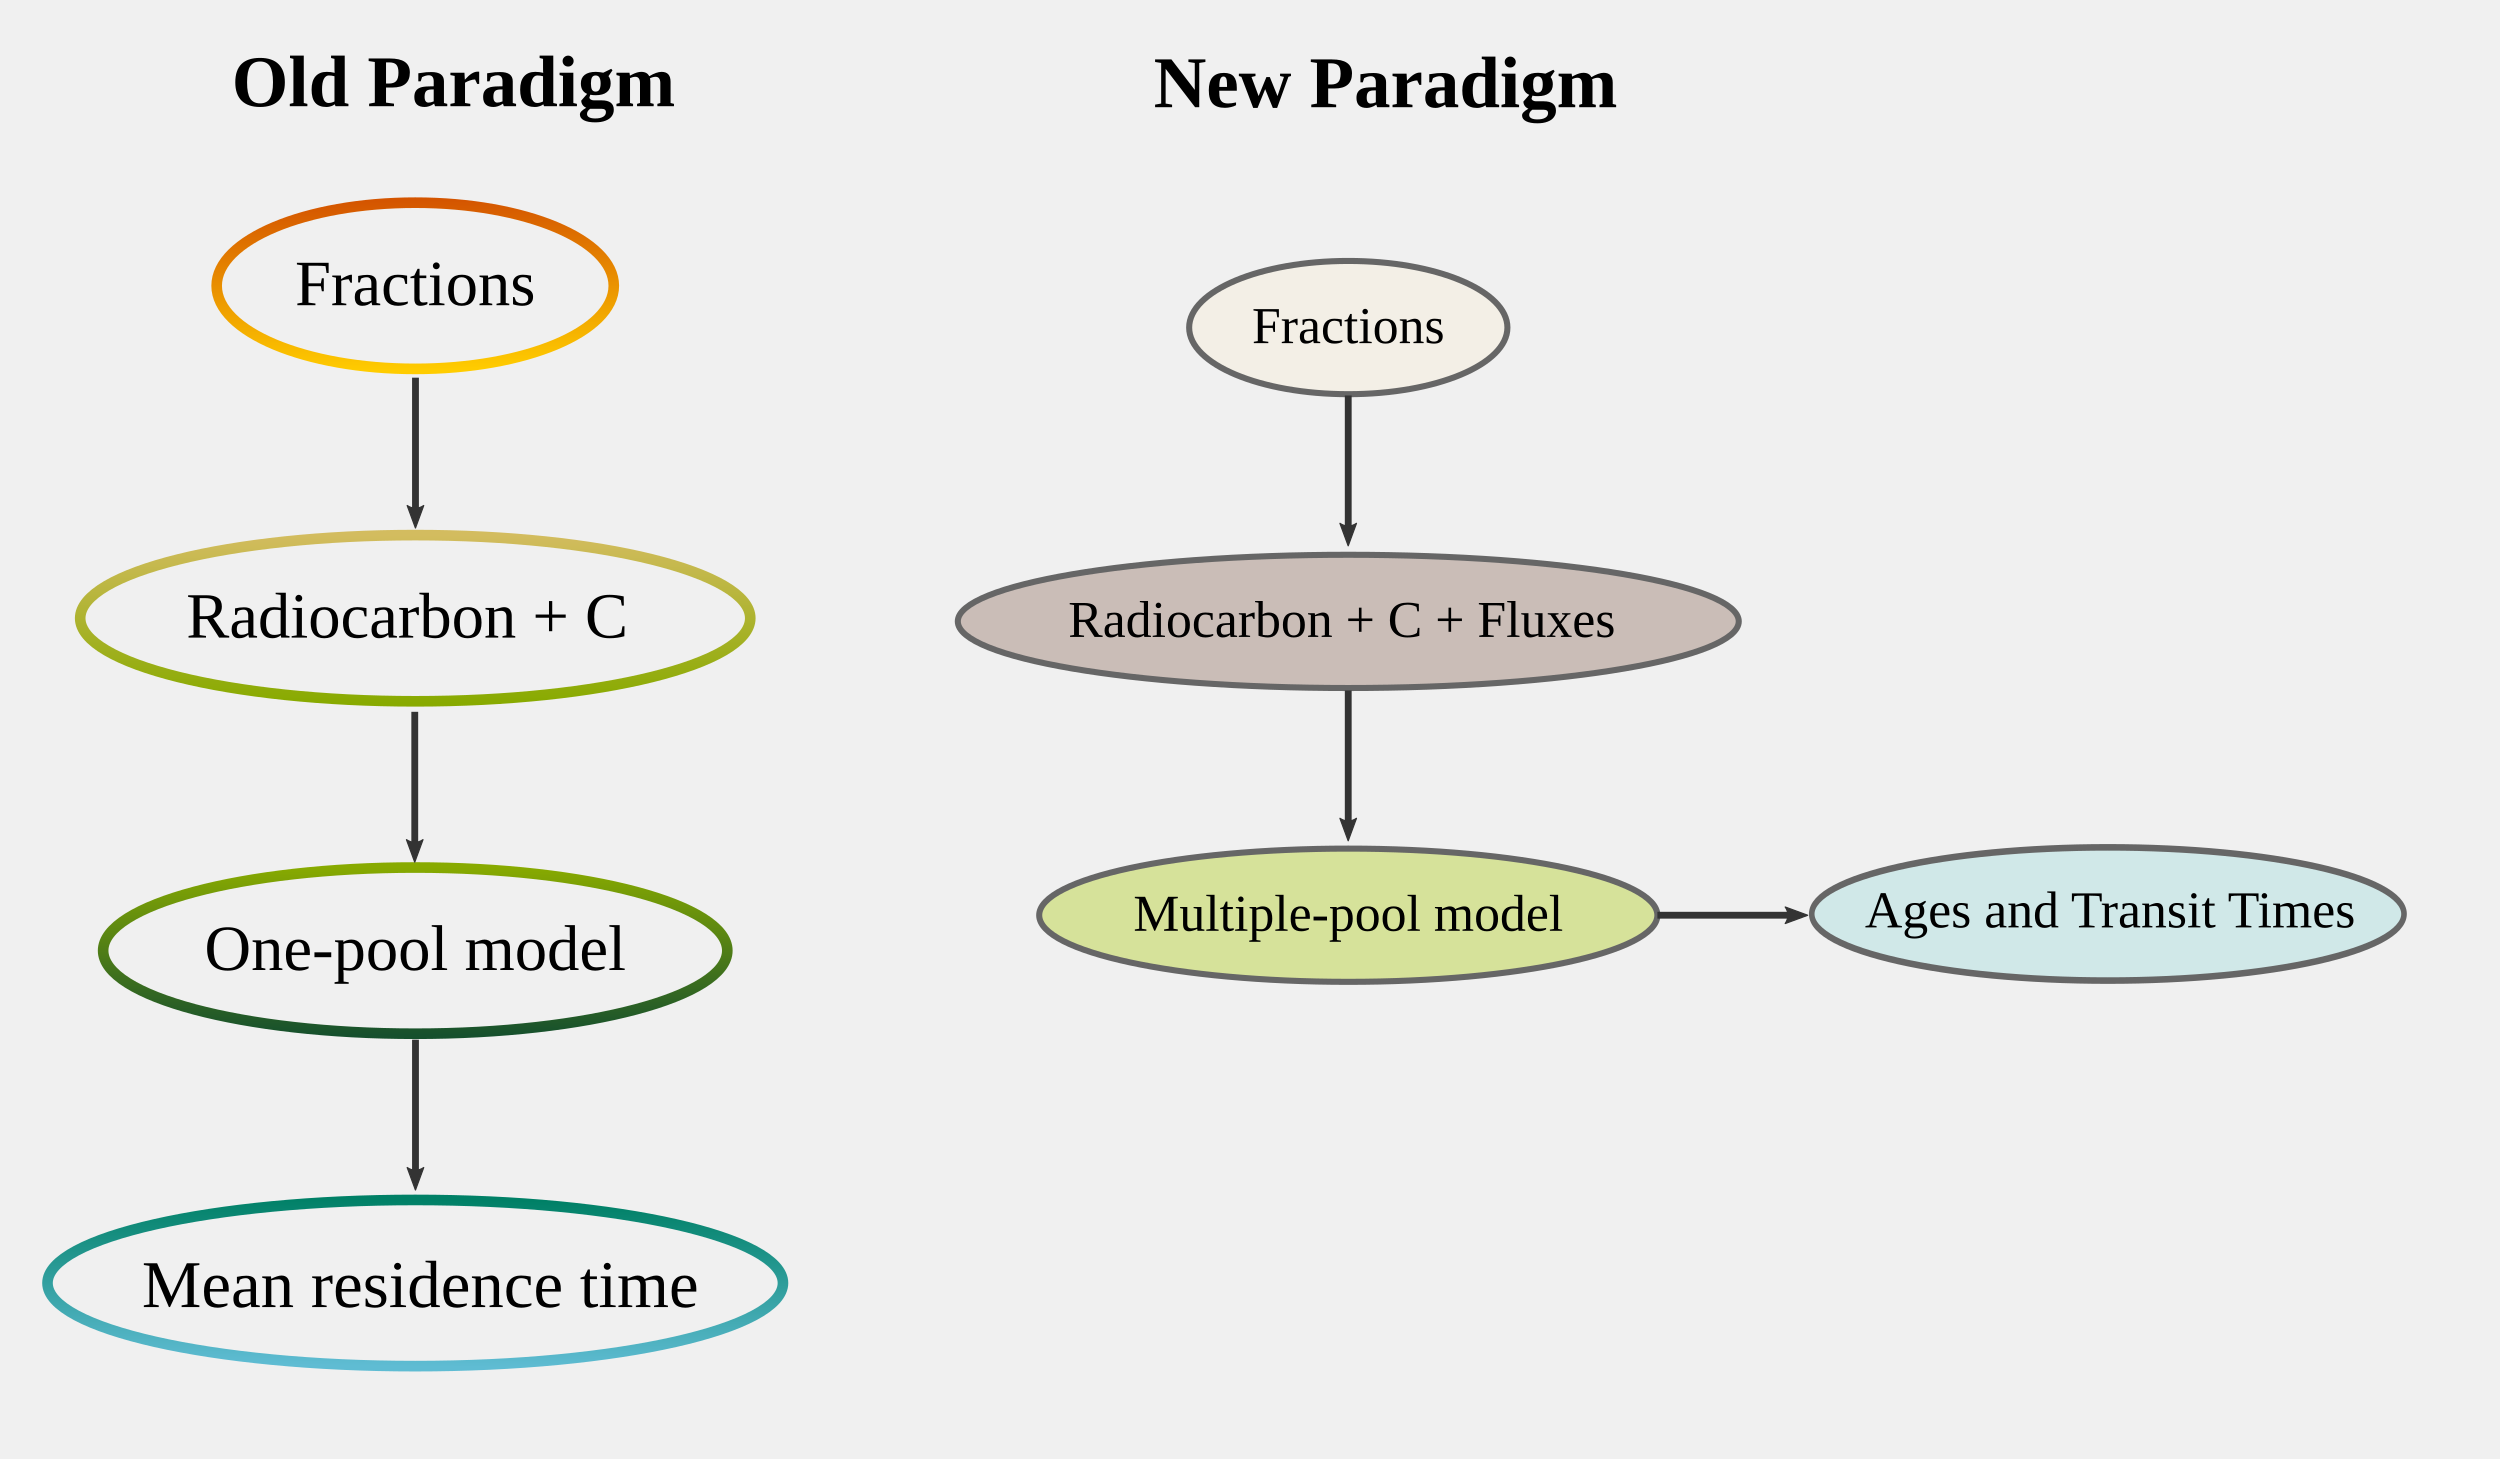
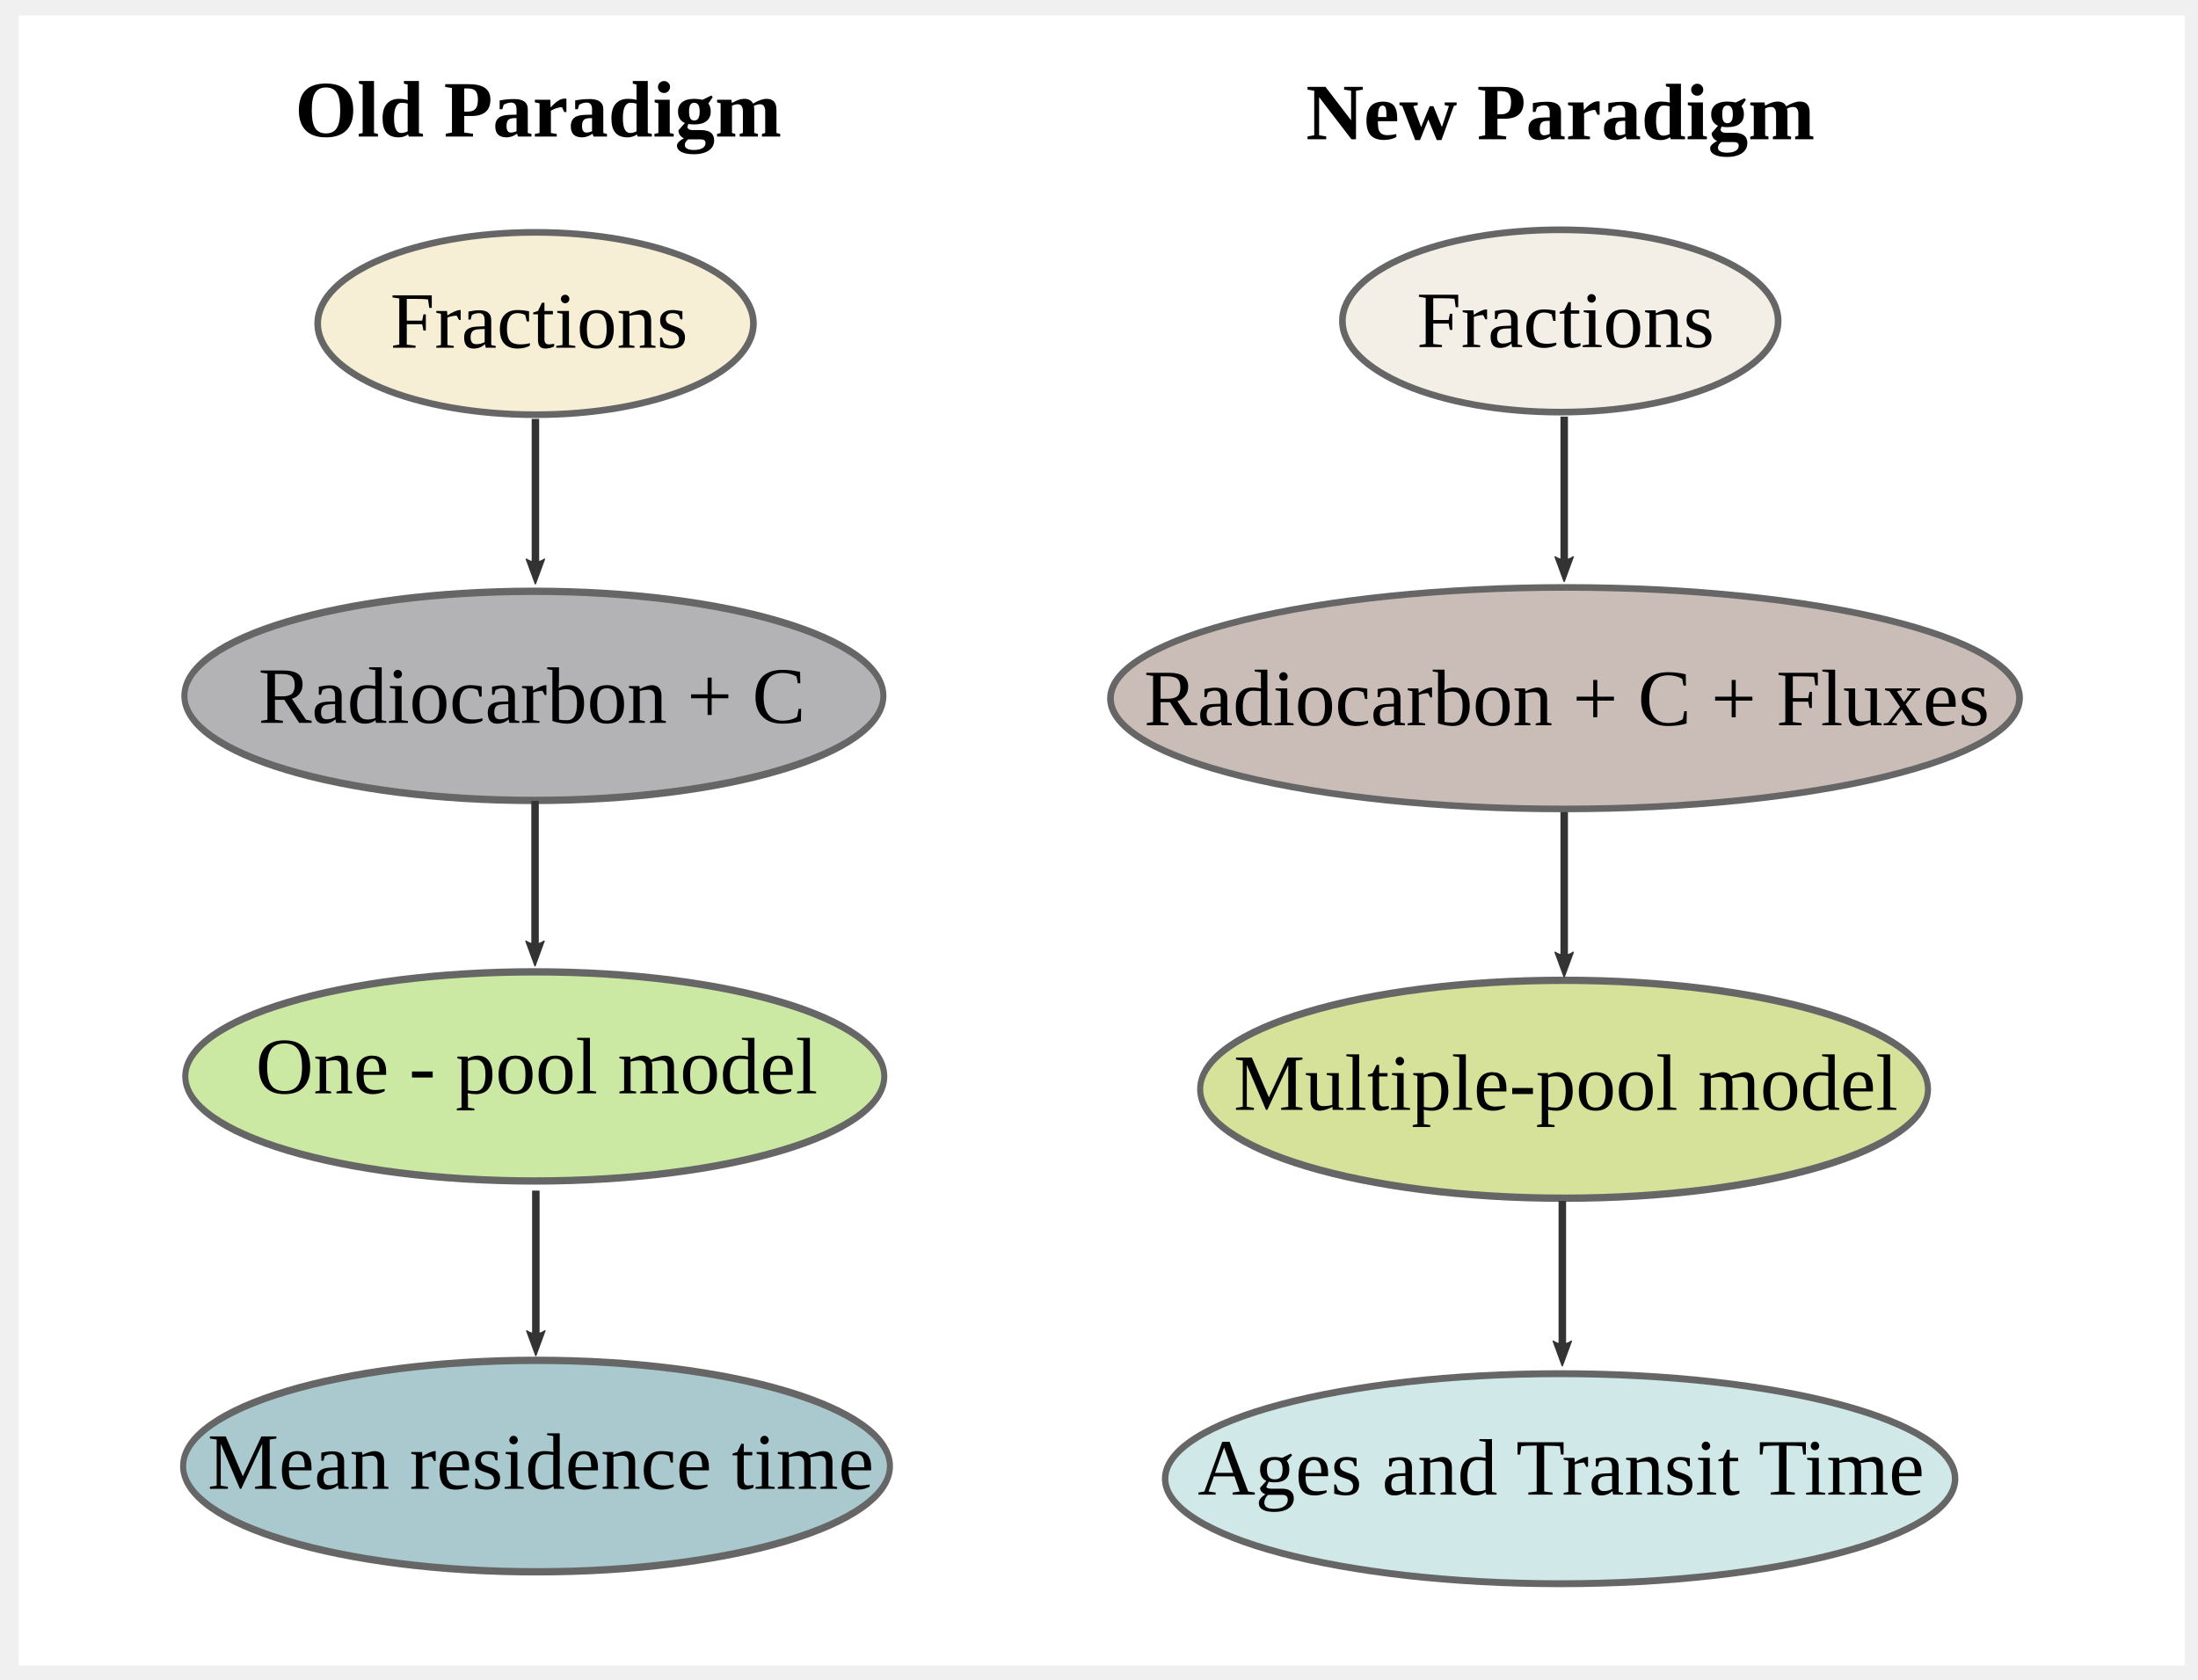
- <svg xmlns="http://www.w3.org/2000/svg" xmlns:xlink="http://www.w3.org/1999/xlink" version="1.1" id="svg2" xml:space="preserve" width="548.667" height="320" viewBox="0 0 548.667 320">
+ <svg xmlns="http://www.w3.org/2000/svg" version="1.1" id="svg2" xml:space="preserve" width="439.667" height="336" viewBox="0 0 439.667 336">
  <defs id="defs6">
    <marker orient="auto" refY="0" refX="0" id="Arrow2Send" style="overflow:visible">
      <path id="path1203" style="fill:#333333;fill-opacity:1;fill-rule:evenodd;stroke:#333333;stroke-width:0.625;stroke-linejoin:round;stroke-opacity:1" d="M 8.719,4.034 -2.207,0.016 8.719,-4.002 c -1.745,2.372 -1.735,5.617 -6e-7,8.035 z" transform="matrix(-0.3,0,0,-0.3,0.69,0)" />
    </marker>
-     <linearGradient id="linearGradient1164">
-       <stop style="stop-color:#008066;stop-opacity:1" offset="0" id="stop1160" />
-       <stop style="stop-color:#5fbcd3;stop-opacity:1" offset="1" id="stop1162" />
-     </linearGradient>
-     <linearGradient id="linearGradient1156">
-       <stop style="stop-color:#16502d;stop-opacity:1" offset="0" id="stop1152" />
-       <stop style="stop-color:#88aa00;stop-opacity:1" offset="1" id="stop1154" />
-     </linearGradient>
-     <linearGradient id="linearGradient1148">
-       <stop style="stop-color:#d3bc5f;stop-opacity:1" offset="0" id="stop1144" />
-       <stop style="stop-color:#88aa00;stop-opacity:1" offset="1" id="stop1146" />
-     </linearGradient>
-     <linearGradient id="linearGradient1140">
-       <stop style="stop-color:#d45500;stop-opacity:1" offset="0" id="stop1136" />
-       <stop style="stop-color:#ffcc00;stop-opacity:1" offset="1" id="stop1138" />
-     </linearGradient>
-     <linearGradient xlink:href="#linearGradient1140" id="linearGradient1142" x1="79.231" y1="252.444" x2="79.853" y2="215.697" gradientUnits="userSpaceOnUse" />
-     <linearGradient xlink:href="#linearGradient1148" id="linearGradient1150" x1="79.853" y1="180.104" x2="79.853" y2="143.697" gradientUnits="userSpaceOnUse" />
-     <linearGradient xlink:href="#linearGradient1156" id="linearGradient1158" x1="79.853" y1="71.697" x2="79.853" y2="108.104" gradientUnits="userSpaceOnUse" />
-     <linearGradient xlink:href="#linearGradient1164" id="linearGradient1166" x1="79.853" y1="36.104" x2="79.402" y2="-0.049" gradientUnits="userSpaceOnUse" />
    <marker orient="auto" refY="0" refX="0" id="Arrow2Send-8" style="overflow:visible">
      <path id="path1203-6" style="fill:#333333;fill-opacity:1;fill-rule:evenodd;stroke:#333333;stroke-width:0.625;stroke-linejoin:round;stroke-opacity:1" d="M 8.719,4.034 -2.207,0.016 8.719,-4.002 c -1.745,2.372 -1.735,5.617 -6e-7,8.035 z" transform="matrix(-0.3,0,0,-0.3,0.69,0)" />
    </marker>
    <marker orient="auto" refY="0" refX="0" id="Arrow2Send-2" style="overflow:visible">
      <path id="path1203-2" style="fill:#333333;fill-opacity:1;fill-rule:evenodd;stroke:#333333;stroke-width:0.625;stroke-linejoin:round;stroke-opacity:1" d="M 8.719,4.034 -2.207,0.016 8.719,-4.002 c -1.745,2.372 -1.735,5.617 -6e-7,8.035 z" transform="matrix(-0.3,0,0,-0.3,0.69,0)" />
    </marker>
    <marker orient="auto" refY="0" refX="0" id="Arrow2Send-23" style="overflow:visible">
      <path id="path1203-9" style="fill:#333333;fill-opacity:1;fill-rule:evenodd;stroke:#333333;stroke-width:0.625;stroke-linejoin:round;stroke-opacity:1" d="M 8.719,4.034 -2.207,0.016 8.719,-4.002 c -1.745,2.372 -1.735,5.617 -6e-7,8.035 z" transform="matrix(-0.3,0,0,-0.3,0.69,0)" />
    </marker>
    <marker orient="auto" refY="0" refX="0" id="Arrow2Send-3" style="overflow:visible">
      <path id="path1203-3" style="fill:#333333;fill-opacity:1;fill-rule:evenodd;stroke:#333333;stroke-width:0.625;stroke-linejoin:round;stroke-opacity:1" d="M 8.719,4.034 -2.207,0.016 8.719,-4.002 c -1.745,2.372 -1.735,5.617 -6e-7,8.035 z" transform="matrix(-0.3,0,0,-0.3,0.69,0)" />
    </marker>
    <marker orient="auto" refY="0" refX="0" id="Arrow2Send-38" style="overflow:visible">
      <path id="path1203-5" style="fill:#333333;fill-opacity:1;fill-rule:evenodd;stroke:#333333;stroke-width:0.625;stroke-linejoin:round;stroke-opacity:1" d="M 8.719,4.034 -2.207,0.016 8.719,-4.002 c -1.745,2.372 -1.735,5.617 -6e-7,8.035 z" transform="matrix(-0.3,0,0,-0.3,0.69,0)" />
    </marker>
-     <linearGradient xlink:href="#linearGradient1140" id="linearGradient3181" gradientUnits="userSpaceOnUse" x1="79.231" y1="252.444" x2="79.853" y2="215.697" />
-     <linearGradient xlink:href="#linearGradient1148" id="linearGradient3183" gradientUnits="userSpaceOnUse" x1="79.853" y1="180.104" x2="79.853" y2="143.697" />
-     <linearGradient xlink:href="#linearGradient1156" id="linearGradient3185" gradientUnits="userSpaceOnUse" x1="79.853" y1="71.697" x2="79.853" y2="108.104" />
-     <linearGradient xlink:href="#linearGradient1164" id="linearGradient3187" gradientUnits="userSpaceOnUse" x1="79.853" y1="36.104" x2="79.402" y2="-0.049" />
+     <marker orient="auto" refY="0" refX="0" id="Arrow2Send-3-2" style="overflow:visible">
+       <path id="path1203-3-3" style="fill:#333333;fill-opacity:1;fill-rule:evenodd;stroke:#333333;stroke-width:0.625;stroke-linejoin:round;stroke-opacity:1" d="M 8.719,4.034 -2.207,0.016 8.719,-4.002 c -1.745,2.372 -1.735,5.617 -6e-7,8.035 z" transform="matrix(-0.3,0,0,-0.3,0.69,0)" />
+     </marker>
  </defs>
-   <g id="g10" transform="matrix(1.333333,0,0,-1.333333,0,320)">
+   <g id="g10" transform="matrix(1.333333,0,0,-1.333333,0,336)">
    <g id="g12" />
-     <g style="stroke:url(#linearGradient1142);stroke-width:2.303;stroke-miterlimit:4;stroke-dasharray:none" transform="matrix(0.7594032,0,0,0.7599543,7.706201,15.13141)" id="g16">
-       <path id="path18" style="fill:none;stroke:url(#linearGradient3181);stroke-width:2.303;stroke-linecap:butt;stroke-linejoin:round;stroke-miterlimit:4;stroke-dasharray:none;stroke-opacity:1" d="m 122.891,234 c 0,9.941 -19.269,18 -43.039,18 -23.77,0 -43.039,-8.059 -43.039,-18 0,-9.941 19.269,-18 43.039,-18 23.77,0 43.039,8.059 43.039,18 z" />
-     </g>
-     <g style="stroke-width:1.316" transform="matrix(0.7594032,0,0,0.7599543,7.706201,15.13141)" id="g20">
-       <text id="text24" style="font-variant:normal;font-weight:normal;font-size:14px;font-family:'Times New Roman';-inkscape-font-specification:Times-Roman;writing-mode:lr-tb;fill:#000000;fill-opacity:1;fill-rule:nonzero;stroke:none;stroke-width:1.316" transform="matrix(1,0,0,-1,53.80099,229.8)">
-         <tspan style="stroke-width:1.316" id="tspan22" y="0" x="0 7.787 12.449 18.662 24.875 28.764 32.654 39.654 46.654">Fractions</tspan>
+     <ellipse style="opacity:0;fill:none;fill-opacity:1;fill-rule:nonzero;stroke:#ff0000;stroke-width:2.735;stroke-linejoin:round;stroke-miterlimit:4;stroke-dasharray:none;stroke-dashoffset:0;stroke-opacity:1;paint-order:normal" id="path973" cx="-92.511" cy="-102.707" transform="scale(1,-1)" rx="28.35" ry="17.657" />
+     <g id="g4075">
+       <rect transform="scale(1,-1)" y="-249.703" x="2.814" height="247.593" width="324.966" id="rect4030" style="fill:#ffffff;fill-rule:evenodd;stroke:none;stroke-width:0.75px;stroke-linecap:butt;stroke-linejoin:miter;stroke-opacity:1" />
+       <g id="g26-4-4" transform="matrix(0.7300968,0,0,0.8813971,22.18997,-110.7503)" style="stroke:#666666;stroke-width:1.246;stroke-miterlimit:4;stroke-dasharray:none;fill:#a9c9ce;fill-opacity:1">
+         <path d="m 152.473,162 c 0,9.941 -32.513,18 -72.62,18 -40.107,0 -72.62,-8.059 -72.62,-18 0,-9.941 32.513,-18 72.62,-18 40.107,0 72.62,8.059 72.62,18 z" style="fill:#a9c9ce;stroke:#666666;stroke-width:1.246;stroke-linecap:butt;stroke-linejoin:round;stroke-miterlimit:4;stroke-dasharray:none;stroke-opacity:1;fill-opacity:1" id="path28-2-0" />
+       </g>
+       <g id="g26-4" transform="matrix(0.7220045,0,0,0.8716278,22.57478,-50.70369)" style="stroke:#666666;stroke-width:1.26;stroke-miterlimit:4;stroke-dasharray:none;fill:#cce9a4;fill-opacity:1">
+         <path d="m 152.473,162 c 0,9.941 -32.513,18 -72.62,18 -40.107,0 -72.62,-8.059 -72.62,-18 0,-9.941 32.513,-18 72.62,-18 40.107,0 72.62,8.059 72.62,18 z" style="fill:#cce9a4;stroke:#666666;stroke-width:1.26;stroke-linecap:butt;stroke-linejoin:round;stroke-miterlimit:4;stroke-dasharray:none;stroke-opacity:1;fill-opacity:1" id="path28-2" />
+       </g>
+       <g id="g26-4-5" transform="matrix(0.7518006,0,0,0.9081691,174.6132,-58.55024)" style="fill:#d6e29a;fill-opacity:1;stroke:#666666;stroke-width:1.21;stroke-miterlimit:4;stroke-dasharray:none">
+         <path d="m 152.473,162 c 0,9.941 -32.513,18 -72.62,18 -40.107,0 -72.62,-8.059 -72.62,-18 0,-9.941 32.513,-18 72.62,-18 40.107,0 72.62,8.059 72.62,18 z" style="fill:#d6e29a;fill-opacity:1;stroke:#666666;stroke-width:1.21;stroke-linecap:butt;stroke-linejoin:round;stroke-miterlimit:4;stroke-dasharray:none;stroke-opacity:1" id="path28-2-7" />
+       </g>
+       <g id="g26-7" transform="matrix(0.9389978,0,0.00949748,0.9232314,158.2667,-2.315487)" style="fill:#cabdb7;fill-opacity:1;stroke:#666666;stroke-width:1.074;stroke-miterlimit:4;stroke-dasharray:none">
+         <path d="m 152.473,162 c 0,9.941 -32.513,18 -72.62,18 -40.107,0 -72.62,-8.059 -72.62,-18 0,-9.941 32.513,-18 72.62,-18 40.107,0 72.62,8.059 72.62,18 z" style="fill:#cabdb7;fill-opacity:1;stroke:#666666;stroke-width:1.074;stroke-linecap:butt;stroke-linejoin:round;stroke-miterlimit:4;stroke-dasharray:none;stroke-opacity:1" id="path28-26" />
+       </g>
+       <g id="g16" transform="matrix(0.7594032,0,0,0.7599543,19.7062,25.63141)" style="stroke:#666666;stroke-width:1.316;stroke-miterlimit:4;stroke-dasharray:none;fill:#f6eed5;fill-opacity:1">
+         <path d="m 122.891,234 c 0,9.941 -19.269,18 -43.039,18 -23.77,0 -43.039,-8.059 -43.039,-18 0,-9.941 19.269,-18 43.039,-18 23.77,0 43.039,8.059 43.039,18 z" style="fill:#f6eed5;stroke:#666666;stroke-width:1.316;stroke-linecap:butt;stroke-linejoin:round;stroke-miterlimit:4;stroke-dasharray:none;stroke-opacity:1;fill-opacity:1" id="path18" />
+       </g>
+       <g id="g26" transform="matrix(0.7220045,0,0,0.8716277,22.43985,6.392678)" style="stroke:#666666;stroke-width:1.26;stroke-miterlimit:4;stroke-dasharray:none;fill:#b3b2b4;fill-opacity:1">
+         <path d="m 152.473,162 c 0,9.941 -32.513,18 -72.62,18 -40.107,0 -72.62,-8.059 -72.62,-18 0,-9.941 32.513,-18 72.62,-18 40.107,0 72.62,8.059 72.62,18 z" style="fill:#b3b2b4;stroke:#666666;stroke-width:1.26;stroke-linecap:butt;stroke-linejoin:round;stroke-miterlimit:4;stroke-dasharray:none;stroke-opacity:1;fill-opacity:1" id="path28" />
+       </g>
+       <text transform="scale(1,-1)" id="text1067" y="-231.513" x="44.244" style="font-style:normal;font-variant:normal;font-weight:bold;font-stretch:normal;font-size:12px;line-height:1.25;font-family:'Times New Roman';-inkscape-font-specification:'Times New Roman,  Bold';letter-spacing:0px;word-spacing:0px;fill:#000000;fill-opacity:1;stroke:none;stroke-width:0.75px;stroke-linecap:butt;stroke-linejoin:miter;stroke-opacity:1" xml:space="preserve">
+         <tspan style="font-style:normal;font-variant:normal;font-weight:bold;font-stretch:normal;font-family:'Times New Roman';-inkscape-font-specification:'Times New Roman,  Bold';stroke-width:0.75px" y="-231.513" x="44.244" id="tspan1065">Old Paradigm</tspan>
+       </text>
+       <text transform="scale(1,-1)" id="text1071" y="-231.112" x="195.928" style="font-style:normal;font-variant:normal;font-weight:bold;font-stretch:normal;font-size:12px;line-height:1.25;font-family:'Times New Roman';-inkscape-font-specification:'Times New Roman,  Bold';letter-spacing:0px;word-spacing:0px;fill:#000000;fill-opacity:1;stroke:none;stroke-width:0.75px;stroke-linecap:butt;stroke-linejoin:miter;stroke-opacity:1" xml:space="preserve">
+         <tspan style="font-style:normal;font-variant:normal;font-weight:bold;font-stretch:normal;font-family:'Times New Roman';-inkscape-font-specification:'Times New Roman,  Bold';stroke-width:0.75px" y="-231.112" x="195.928" id="tspan1069">New Paradigm</tspan>
+       </text>
+       <path id="path1168" d="M 80.326,189.15 V 165.938" style="fill:none;fill-rule:evenodd;stroke:#333333;stroke-width:1.125;stroke-linecap:butt;stroke-linejoin:miter;stroke-miterlimit:4;stroke-dasharray:none;stroke-opacity:1;marker-end:url(#Arrow2Send)" />
+       <path id="path1168-1" d="M 80.27,131.836 V 108.624" style="fill:none;fill-rule:evenodd;stroke:#333333;stroke-width:1.125;stroke-linecap:butt;stroke-linejoin:miter;stroke-miterlimit:4;stroke-dasharray:none;stroke-opacity:1;marker-end:url(#Arrow2Send-8)" />
+       <path id="path1168-0" d="M 80.389,73.366 V 50.154" style="fill:none;fill-rule:evenodd;stroke:#333333;stroke-width:1.125;stroke-linecap:butt;stroke-linejoin:miter;stroke-miterlimit:4;stroke-dasharray:none;stroke-opacity:1;marker-end:url(#Arrow2Send-2)" />
+       <path id="path1168-16" d="M 234.666,189.498 V 166.286" style="fill:none;fill-rule:evenodd;stroke:#333333;stroke-width:1.125;stroke-linecap:butt;stroke-linejoin:miter;stroke-miterlimit:4;stroke-dasharray:none;stroke-opacity:1;marker-end:url(#Arrow2Send-23)" />
+       <path id="path1168-7" d="M 234.666,130.168 V 106.957" style="fill:none;fill-rule:evenodd;stroke:#333333;stroke-width:1.125;stroke-linecap:butt;stroke-linejoin:miter;stroke-miterlimit:4;stroke-dasharray:none;stroke-opacity:1;marker-end:url(#Arrow2Send-3)" />
+       <text transform="scale(1,-1)" id="text3193" y="-199.832" x="58.544" style="font-style:normal;font-variant:normal;font-weight:normal;font-stretch:normal;font-size:12px;line-height:1.25;font-family:'Times New Roman';-inkscape-font-specification:'Times New Roman, ';letter-spacing:0px;word-spacing:0px;fill:#000000;fill-opacity:1;stroke:none;stroke-width:0.75px;stroke-linecap:butt;stroke-linejoin:miter;stroke-opacity:1" xml:space="preserve">
+         <tspan style="font-style:normal;font-variant:normal;font-weight:normal;font-stretch:normal;font-family:'Times New Roman';-inkscape-font-specification:'Times New Roman, ';stroke-width:0.75px" y="-199.832" x="58.544" id="tspan3191">Fractions</tspan>
+       </text>
+       <text transform="scale(1,-1)" id="text3197" y="-143.545" x="38.765" style="font-style:normal;font-variant:normal;font-weight:normal;font-stretch:normal;font-size:12px;line-height:1.25;font-family:'Times New Roman';-inkscape-font-specification:'Times New Roman, ';letter-spacing:0px;word-spacing:0px;fill:#000000;fill-opacity:1;stroke:none;stroke-width:0.75px;stroke-linecap:butt;stroke-linejoin:miter;stroke-opacity:1" xml:space="preserve">
+         <tspan style="font-style:normal;font-variant:normal;font-weight:normal;font-stretch:normal;font-family:'Times New Roman';-inkscape-font-specification:'Times New Roman, ';stroke-width:0.75px" y="-143.545" x="38.765" id="tspan3195">Radiocarbon + C</tspan>
+       </text>
+       <text transform="scale(1,-1)" id="text3201" y="-87.958" x="38.361" style="font-style:normal;font-variant:normal;font-weight:normal;font-stretch:normal;font-size:12px;line-height:1.25;font-family:'Times New Roman';-inkscape-font-specification:'Times New Roman, ';letter-spacing:0px;word-spacing:0px;fill:#000000;fill-opacity:1;stroke:none;stroke-width:0.75px;stroke-linecap:butt;stroke-linejoin:miter;stroke-opacity:1" xml:space="preserve">
+         <tspan style="font-style:normal;font-variant:normal;font-weight:normal;font-stretch:normal;font-family:'Times New Roman';-inkscape-font-specification:'Times New Roman, ';stroke-width:0.75px" y="-87.958" x="38.361" id="tspan3199">One - pool model</tspan>
+       </text>
+       <text transform="scale(1,-1)" id="text3205" y="-28.623" x="31.149" style="font-style:normal;font-variant:normal;font-weight:normal;font-stretch:normal;font-size:12px;line-height:1.25;font-family:'Times New Roman';-inkscape-font-specification:'Times New Roman, ';letter-spacing:0px;word-spacing:0px;fill:#000000;fill-opacity:1;stroke:none;stroke-width:0.75px;stroke-linecap:butt;stroke-linejoin:miter;stroke-opacity:1" xml:space="preserve">
+         <tspan style="font-style:normal;font-variant:normal;font-weight:normal;font-stretch:normal;font-family:'Times New Roman';-inkscape-font-specification:'Times New Roman, ';stroke-width:0.75px" y="-28.623" x="31.149" id="tspan3203">Mean residence time</tspan>
+       </text>
+       <text transform="scale(1,-1)" id="text3197-0" y="-143.198" x="171.628" style="font-style:normal;font-variant:normal;font-weight:normal;font-stretch:normal;font-size:12px;line-height:1.25;font-family:'Times New Roman';-inkscape-font-specification:'Times New Roman, ';letter-spacing:0px;word-spacing:0px;fill:#000000;fill-opacity:1;stroke:none;stroke-width:0.75px;stroke-linecap:butt;stroke-linejoin:miter;stroke-opacity:1" xml:space="preserve">
+         <tspan style="font-style:normal;font-variant:normal;font-weight:normal;font-stretch:normal;font-family:'Times New Roman';-inkscape-font-specification:'Times New Roman, ';stroke-width:0.75px" y="-143.198" x="171.628" id="tspan3195-6">Radiocarbon + C + Fluxes </tspan>
+       </text>
+       <text transform="scale(1,-1)" id="text3245" y="-85.48" x="185.081" style="font-style:normal;font-variant:normal;font-weight:normal;font-stretch:normal;font-size:12px;line-height:1.25;font-family:'Times New Roman';-inkscape-font-specification:'Times New Roman, ';letter-spacing:0px;word-spacing:0px;fill:#000000;fill-opacity:1;stroke:none;stroke-width:0.75px;stroke-linecap:butt;stroke-linejoin:miter;stroke-opacity:1" xml:space="preserve">
+         <tspan style="font-style:normal;font-variant:normal;font-weight:normal;font-stretch:normal;font-family:'Times New Roman';-inkscape-font-specification:'Times New Roman, ';stroke-width:0.75px" y="-85.48" x="185.081" id="tspan3243">Multiple-pool model</tspan>
+       </text>
+       <g id="g16-3" transform="matrix(0.7594032,0,0,0.7599542,173.436,26.01608)" style="fill:#f3efe6;fill-opacity:1;stroke:#666666;stroke-width:1.316;stroke-miterlimit:4;stroke-dasharray:none">
+         <path d="m 122.891,234 c 0,9.941 -19.269,18 -43.039,18 -23.77,0 -43.039,-8.059 -43.039,-18 0,-9.941 19.269,-18 43.039,-18 23.77,0 43.039,8.059 43.039,18 z" style="fill:#f3efe6;fill-opacity:1;stroke:#666666;stroke-width:1.316;stroke-linecap:butt;stroke-linejoin:round;stroke-miterlimit:4;stroke-dasharray:none;stroke-opacity:1" id="path18-3" />
+       </g>
+       <text transform="scale(1,-1)" id="text3193-0" y="-199.925" x="212.531" style="font-style:normal;font-variant:normal;font-weight:normal;font-stretch:normal;font-size:12px;line-height:1.25;font-family:'Times New Roman';-inkscape-font-specification:'Times New Roman, ';letter-spacing:0px;word-spacing:0px;fill:#000000;fill-opacity:1;stroke:none;stroke-width:0.75px;stroke-linecap:butt;stroke-linejoin:miter;stroke-opacity:1" xml:space="preserve">
+         <tspan style="font-style:normal;font-variant:normal;font-weight:normal;font-stretch:normal;font-family:'Times New Roman';-inkscape-font-specification:'Times New Roman, ';stroke-width:0.75px" y="-199.925" x="212.531" id="tspan3191-7">Fractions</tspan>
+       </text>
+       <g id="g26-4-5-6" transform="matrix(0.8160224,0,0,0.875349,168.893,-111.666)" style="fill:#d0e8e8;fill-opacity:1;stroke:#666666;stroke-width:1.183;stroke-miterlimit:4;stroke-dasharray:none">
+         <path d="m 152.473,162 c 0,9.941 -32.513,18 -72.62,18 -40.107,0 -72.62,-8.059 -72.62,-18 0,-9.941 32.513,-18 72.62,-18 40.107,0 72.62,8.059 72.62,18 z" style="fill:#d0e8e8;fill-opacity:1;stroke:#666666;stroke-width:1.183;stroke-linecap:butt;stroke-linejoin:round;stroke-miterlimit:4;stroke-dasharray:none;stroke-opacity:1" id="path28-2-7-1" />
+       </g>
+       <path id="path1168-7-0" d="M 234.385,71.819 V 48.607" style="fill:none;fill-rule:evenodd;stroke:#333333;stroke-width:1.125;stroke-linecap:butt;stroke-linejoin:miter;stroke-miterlimit:4;stroke-dasharray:none;stroke-opacity:1;marker-end:url(#Arrow2Send-3-2)" />
+       <text transform="scale(1,-1)" id="text3249" y="-27.749" x="179.671" style="font-style:normal;font-variant:normal;font-weight:normal;font-stretch:normal;font-size:12px;line-height:1.25;font-family:'Times New Roman';-inkscape-font-specification:'Times New Roman, ';letter-spacing:0px;word-spacing:0px;fill:#000000;fill-opacity:1;stroke:none;stroke-width:0.75px;stroke-linecap:butt;stroke-linejoin:miter;stroke-opacity:1" xml:space="preserve">
+         <tspan style="font-style:normal;font-variant:normal;font-weight:normal;font-stretch:normal;font-family:'Times New Roman';-inkscape-font-specification:'Times New Roman, ';stroke-width:0.75px" y="-27.749" x="179.671" id="tspan3247">Ages and Transit Time </tspan>
      </text>
    </g>
-     <g style="stroke:url(#linearGradient1150);stroke-width:2.303;stroke-miterlimit:4;stroke-dasharray:none" transform="matrix(0.7594032,0,0,0.7599543,7.706201,15.13141)" id="g26">
-       <path id="path28" style="fill:none;stroke:url(#linearGradient3183);stroke-width:2.303;stroke-linecap:butt;stroke-linejoin:round;stroke-miterlimit:4;stroke-dasharray:none;stroke-opacity:1" d="m 152.473,162 c 0,9.941 -32.513,18 -72.62,18 -40.107,0 -72.62,-8.059 -72.62,-18 0,-9.941 32.513,-18 72.62,-18 40.107,0 72.62,8.059 72.62,18 z" />
-     </g>
-     <g style="stroke-width:1.316" transform="matrix(0.7594032,0,0,0.7599543,7.706201,15.13141)" id="g30">
-       <text id="text34" style="font-variant:normal;font-weight:normal;font-size:14px;font-family:'Times New Roman';-inkscape-font-specification:Times-Roman;writing-mode:lr-tb;fill:#000000;fill-opacity:1;fill-rule:nonzero;stroke:none;stroke-width:1.316" transform="matrix(1,0,0,-1,30.22043,157.8)">
-         <tspan style="stroke-width:1.316" id="tspan32" y="0" x="0 9.338 15.551 22.551 26.44 33.44 39.654 45.867 50.529 57.529 64.529 71.529 75.029 82.925 89.925">Radiocarbon + C</tspan>
-       </text>
-     </g>
-     <g style="stroke:url(#linearGradient1158);stroke-width:2.303;stroke-miterlimit:4;stroke-dasharray:none" transform="matrix(0.7594032,0,0,0.7599543,7.706201,15.13141)" id="g44">
-       <path id="path46" style="fill:none;stroke:url(#linearGradient3185);stroke-width:2.303;stroke-linecap:butt;stroke-linejoin:round;stroke-miterlimit:4;stroke-dasharray:none;stroke-opacity:1" d="m 147.498,90 c 0,9.941 -30.286,18 -67.646,18 -37.36,0 -67.646,-8.059 -67.646,-18 0,-9.941 30.286,-18 67.646,-18 37.36,0 67.646,8.059 67.646,18 z" />
-     </g>
-     <g style="stroke-width:1.316" transform="matrix(0.7594032,0,0,0.7599543,7.706201,15.13141)" id="g48">
-       <text id="text52" style="font-variant:normal;font-weight:normal;font-size:14px;font-family:'Times New Roman';-inkscape-font-specification:Times-Roman;writing-mode:lr-tb;fill:#000000;fill-opacity:1;fill-rule:nonzero;stroke:none;stroke-width:1.316" transform="matrix(1,0,0,-1,34.16818,85.8)">
-         <tspan style="stroke-width:1.316" id="tspan50" y="0" x="0 10.111 17.111 23.324 27.986 34.986 41.986 48.986 52.875 56.375 67.264 74.264 81.264 87.478">One-pool model</tspan>
-       </text>
-     </g>
-     <g style="stroke:url(#linearGradient1166);stroke-width:2.303;stroke-miterlimit:4;stroke-dasharray:none" transform="matrix(0.7594032,0,0,0.7599543,7.706201,15.13141)" id="g62">
-       <path id="path64" style="fill:none;stroke:url(#linearGradient3187);stroke-width:2.303;stroke-linecap:butt;stroke-linejoin:round;stroke-miterlimit:4;stroke-dasharray:none;stroke-opacity:1" d="m 159.559,18 c 0,9.941 -35.685,18 -79.706,18 C 35.832,36 0.147,27.941 0.147,18 0.147,8.059 35.832,0 79.853,0 123.873,0 159.559,8.059 159.559,18 Z" />
-     </g>
-     <g style="fill:#f3efe6;fill-opacity:1;stroke:#666666;stroke-width:1.642" transform="matrix(0.608586,0,0,0.609228,157.5371,-0.3410362)" id="g16-6">
-       <path id="path18-2" style="fill:#f3efe6;fill-opacity:1;stroke:#666666;stroke-width:1.642;stroke-linecap:butt;stroke-linejoin:round;stroke-miterlimit:1;stroke-dasharray:none;stroke-opacity:1" d="m 148.843,306 c 0,9.941 -19.269,18 -43.039,18 -23.77,0 -43.039,-8.059 -43.039,-18 0,-9.941 19.269,-18 43.039,-18 23.77,0 43.039,8.059 43.039,18 z" />
-     </g>
-     <g style="stroke-width:1.642" transform="matrix(0.608586,0,0,0.609228,157.5371,-0.3410362)" id="g20-7">
-       <text id="text24-9" style="font-variant:normal;font-weight:normal;font-size:14px;font-family:'Times New Roman';-inkscape-font-specification:Times-Roman;writing-mode:lr-tb;fill:#000000;fill-opacity:1;fill-rule:nonzero;stroke:none;stroke-width:1.642" transform="matrix(1,0,0,-1,79.75277,301.8)">
-         <tspan style="stroke-width:1.642" id="tspan22-8" y="0" x="0 7.787 12.449 18.662 24.875 28.764 32.654 39.654 46.654">Fractions</tspan>
-       </text>
-     </g>
-     <g style="fill:#cabdb7;fill-opacity:1;stroke:#666666;stroke-width:1.642" transform="matrix(0.608586,0,0,0.609228,157.5371,-4.841036)" id="g26-8">
-       <path id="path28-9" style="fill:#cabdb7;fill-opacity:1;stroke:#666666;stroke-width:1.642;stroke-linecap:butt;stroke-linejoin:round;stroke-miterlimit:1;stroke-dasharray:none;stroke-opacity:1" d="m 211.414,234 c 0,9.941 -47.283,18 -105.609,18 -58.326,0 -105.609,-8.059 -105.609,-18 0,-9.941 47.283,-18 105.609,-18 58.327,0 105.609,8.059 105.609,18 z" />
-     </g>
-     <g style="stroke-width:1.642" transform="matrix(0.608586,0,0,0.609228,157.5371,-4.841036)" id="g30-0">
-       <text id="text34-3" style="font-variant:normal;font-weight:normal;font-size:14px;font-family:'Times New Roman';-inkscape-font-specification:Times-Roman;writing-mode:lr-tb;fill:#000000;fill-opacity:1;fill-rule:nonzero;stroke:none;stroke-width:1.642" transform="matrix(1,0,0,-1,30.0555,229.8)">
-         <tspan style="stroke-width:1.642" id="tspan32-1" y="0" x="0 9.338 15.551 22.551 26.44 33.44 39.654 45.867 50.529 57.529 64.529 71.529 75.029 82.925 89.925 99.263 102.763 110.659 114.159 121.946 125.835 132.835 139.835 146.048">Radiocarbon + C + Fluxes</tspan>
-       </text>
-     </g>
-     <g style="fill:#d6e29a;fill-opacity:1;stroke:#666666;stroke-width:1.642" transform="matrix(0.608586,0,0,0.609228,157.5371,-9.341036)" id="g44-1">
-       <path id="path46-5" style="fill:#d6e29a;fill-opacity:1;stroke:#666666;stroke-width:1.642;stroke-linecap:butt;stroke-linejoin:round;stroke-miterlimit:1;stroke-dasharray:none;stroke-opacity:1" d="m 189.403,162 c 0,9.941 -37.428,18 -83.598,18 -46.17,0 -83.598,-8.059 -83.598,-18 0,-9.941 37.428,-18 83.598,-18 46.17,0 83.598,8.059 83.598,18 z" />
-     </g>
-     <g style="stroke-width:1.642" transform="matrix(0.608586,0,0,0.609228,157.5371,-9.341036)" id="g48-8">
-       <text id="text52-4" style="font-variant:normal;font-weight:normal;font-size:14px;font-family:'Times New Roman';-inkscape-font-specification:Times-Roman;writing-mode:lr-tb;fill:#000000;fill-opacity:1;fill-rule:nonzero;stroke:none;stroke-width:1.642" transform="matrix(1,0,0,-1,47.67171,157.8)">
-         <tspan style="stroke-width:1.642" id="tspan50-1" y="0" x="0 12.449 19.449 23.338 27.227 31.116 38.116 42.006 48.219 52.881 59.881 66.881 73.881 77.77 81.27 92.159 99.159 106.159 112.372">Multiple-pool model</tspan>
-       </text>
-     </g>
-     <g style="fill:#d0e8e8;fill-opacity:1;stroke:#666666;stroke-width:1.777" transform="matrix(0.5195456,0,0,0.609228,291.9862,78.59466)" id="g80">
-       <path id="path82" style="fill:#d0e8e8;fill-opacity:1;stroke:#666666;stroke-width:1.777;stroke-linecap:butt;stroke-linejoin:round;stroke-miterlimit:1;stroke-dasharray:none;stroke-opacity:1" d="m 199.63,18 c 0,9.941 -42.007,18 -93.825,18 -51.818,0 -93.825,-8.059 -93.825,-18 0,-9.941 42.007,-18 93.825,-18 51.818,0 93.825,8.059 93.825,18 z" />
-     </g>
-     <g style="stroke-width:1.642" transform="matrix(0.608586,0,0,0.609228,282.9435,78.94635)" id="g84">
-       <text id="text88" style="font-variant:normal;font-weight:normal;font-size:14px;font-family:'Times New Roman';-inkscape-font-specification:Times-Roman;writing-mode:lr-tb;fill:#000000;fill-opacity:1;fill-rule:nonzero;stroke:none;stroke-width:1.642" transform="matrix(1,0,0,-1,39.46859,13.8)">
-         <tspan style="stroke-width:1.642" id="tspan86" y="0" x="0 10.111 17.111 23.324 28.773 32.273 38.486 45.486 52.486 55.74 63.806 68.468 74.682 81.682 87.13 91.02 94.909 98.162 106.229 110.118 121.008 127.221">Ages and Transit Times</tspan>
-       </text>
-     </g>
-     <ellipse style="opacity:0;fill:none;fill-opacity:1;fill-rule:nonzero;stroke:#ff0000;stroke-width:2.735;stroke-linejoin:round;stroke-miterlimit:4;stroke-dasharray:none;stroke-dashoffset:0;stroke-opacity:1;paint-order:normal" id="path973" cx="-92.511" cy="-102.707" transform="scale(1,-1)" rx="28.35" ry="17.657" />
-     <text xml:space="preserve" style="font-style:normal;font-variant:normal;font-weight:normal;font-stretch:normal;font-size:11px;line-height:1.25;font-family:'Times New Roman';-inkscape-font-specification:'Times New Roman, ';letter-spacing:0px;word-spacing:0px;fill:#000000;fill-opacity:1;stroke:none;stroke-width:0.75px;stroke-linecap:butt;stroke-linejoin:miter;stroke-opacity:1;" x="23.364" y="-24.86" id="text1063" transform="scale(1,-1)">
-       <tspan id="tspan1061" x="23.364" y="-24.86" style="font-size:11px;stroke-width:0.75px;-inkscape-font-specification:'Times New Roman, ';font-family:'Times New Roman';font-weight:normal;font-style:normal;font-stretch:normal;font-variant:normal;">Mean residence time</tspan>
-     </text>
-     <text xml:space="preserve" style="font-style:normal;font-variant:normal;font-weight:bold;font-stretch:normal;font-size:12px;line-height:1.25;font-family:'Times New Roman';-inkscape-font-specification:'Times New Roman,  Bold';letter-spacing:0px;word-spacing:0px;fill:#000000;fill-opacity:1;stroke:none;stroke-width:0.75px;stroke-linecap:butt;stroke-linejoin:miter;stroke-opacity:1;" x="38.135" y="-222.513" id="text1067" transform="scale(1,-1)">
-       <tspan id="tspan1065" x="38.135" y="-222.513" style="font-style:normal;font-variant:normal;font-weight:bold;font-stretch:normal;font-family:'Times New Roman';-inkscape-font-specification:'Times New Roman,  Bold';stroke-width:0.75px;">Old Paradigm</tspan>
-     </text>
-     <text xml:space="preserve" style="font-style:normal;font-variant:normal;font-weight:bold;font-stretch:normal;font-size:12px;line-height:1.25;font-family:'Times New Roman';-inkscape-font-specification:'Times New Roman,  Bold';letter-spacing:0px;word-spacing:0px;fill:#000000;fill-opacity:1;stroke:none;stroke-width:0.75px;stroke-linecap:butt;stroke-linejoin:miter;stroke-opacity:1;" x="189.896" y="-222.361" id="text1071" transform="scale(1,-1)">
-       <tspan id="tspan1069" x="189.896" y="-222.361" style="font-style:normal;font-variant:normal;font-weight:bold;font-stretch:normal;font-family:'Times New Roman';-inkscape-font-specification:'Times New Roman,  Bold';stroke-width:0.75px;">New Paradigm</tspan>
-     </text>
-     <path style="fill:none;fill-rule:evenodd;stroke:#333333;stroke-width:1.125;stroke-linecap:butt;stroke-linejoin:miter;stroke-miterlimit:4;stroke-dasharray:none;stroke-opacity:1;marker-end:url(#Arrow2Send)" d="M 68.389,177.834 V 154.622" id="path1168" />
-     <path style="fill:none;fill-rule:evenodd;stroke:#333333;stroke-width:1.125;stroke-linecap:butt;stroke-linejoin:miter;stroke-miterlimit:4;stroke-dasharray:none;stroke-opacity:1;marker-end:url(#Arrow2Send-8)" d="M 68.27,122.836 V 99.624" id="path1168-1" />
-     <path style="fill:none;fill-rule:evenodd;stroke:#333333;stroke-width:1.125;stroke-linecap:butt;stroke-linejoin:miter;stroke-miterlimit:4;stroke-dasharray:none;stroke-opacity:1;marker-end:url(#Arrow2Send-2)" d="M 68.389,68.866 V 45.654" id="path1168-0" />
-     <path style="fill:none;fill-rule:evenodd;stroke:#333333;stroke-width:1.125;stroke-linecap:butt;stroke-linejoin:miter;stroke-miterlimit:4;stroke-dasharray:none;stroke-opacity:1;marker-end:url(#Arrow2Send-23)" d="M 221.919,174.902 V 151.69" id="path1168-16" />
-     <path style="fill:none;fill-rule:evenodd;stroke:#333333;stroke-width:1.125;stroke-linecap:butt;stroke-linejoin:miter;stroke-miterlimit:4;stroke-dasharray:none;stroke-opacity:1;marker-end:url(#Arrow2Send-3)" d="M 221.919,126.349 V 103.137" id="path1168-7" />
-     <path style="fill:none;fill-rule:evenodd;stroke:#333333;stroke-width:1.125;stroke-linecap:butt;stroke-linejoin:miter;stroke-miterlimit:4;stroke-dasharray:none;stroke-opacity:1;marker-end:url(#Arrow2Send-38)" d="m 272.805,89.354 h 23.212" id="path1168-8" />
  </g>
</svg>
